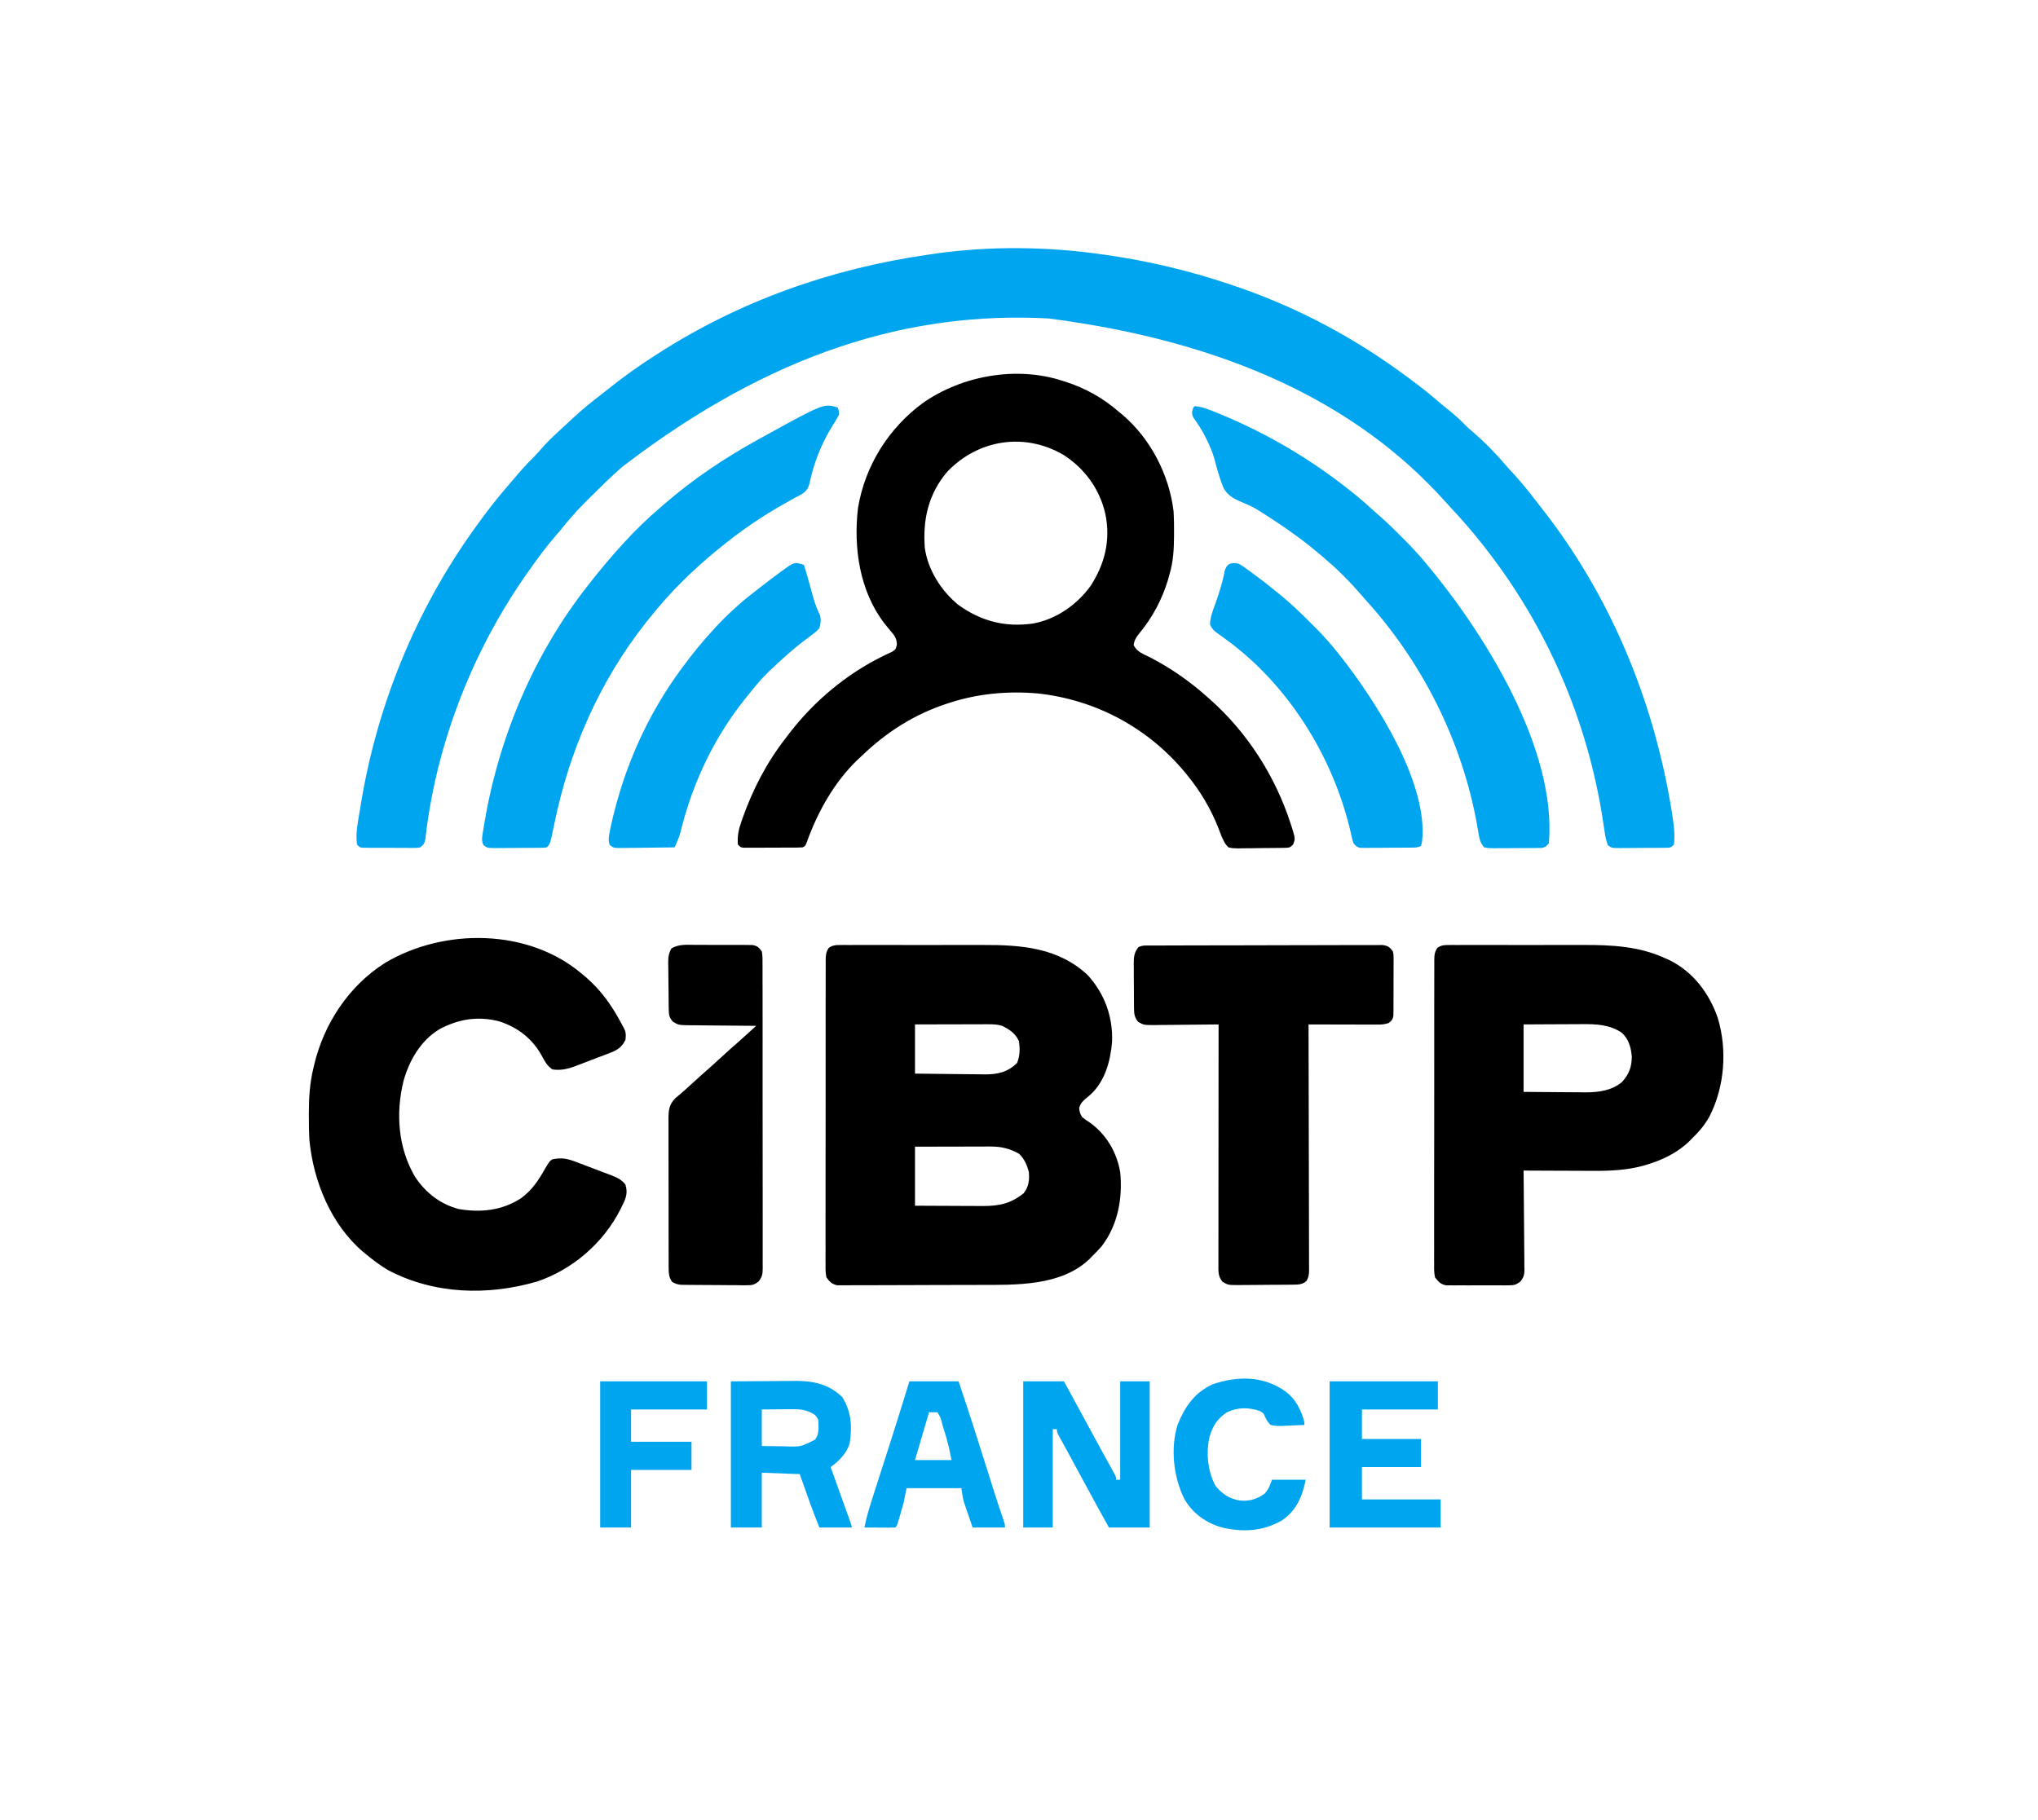
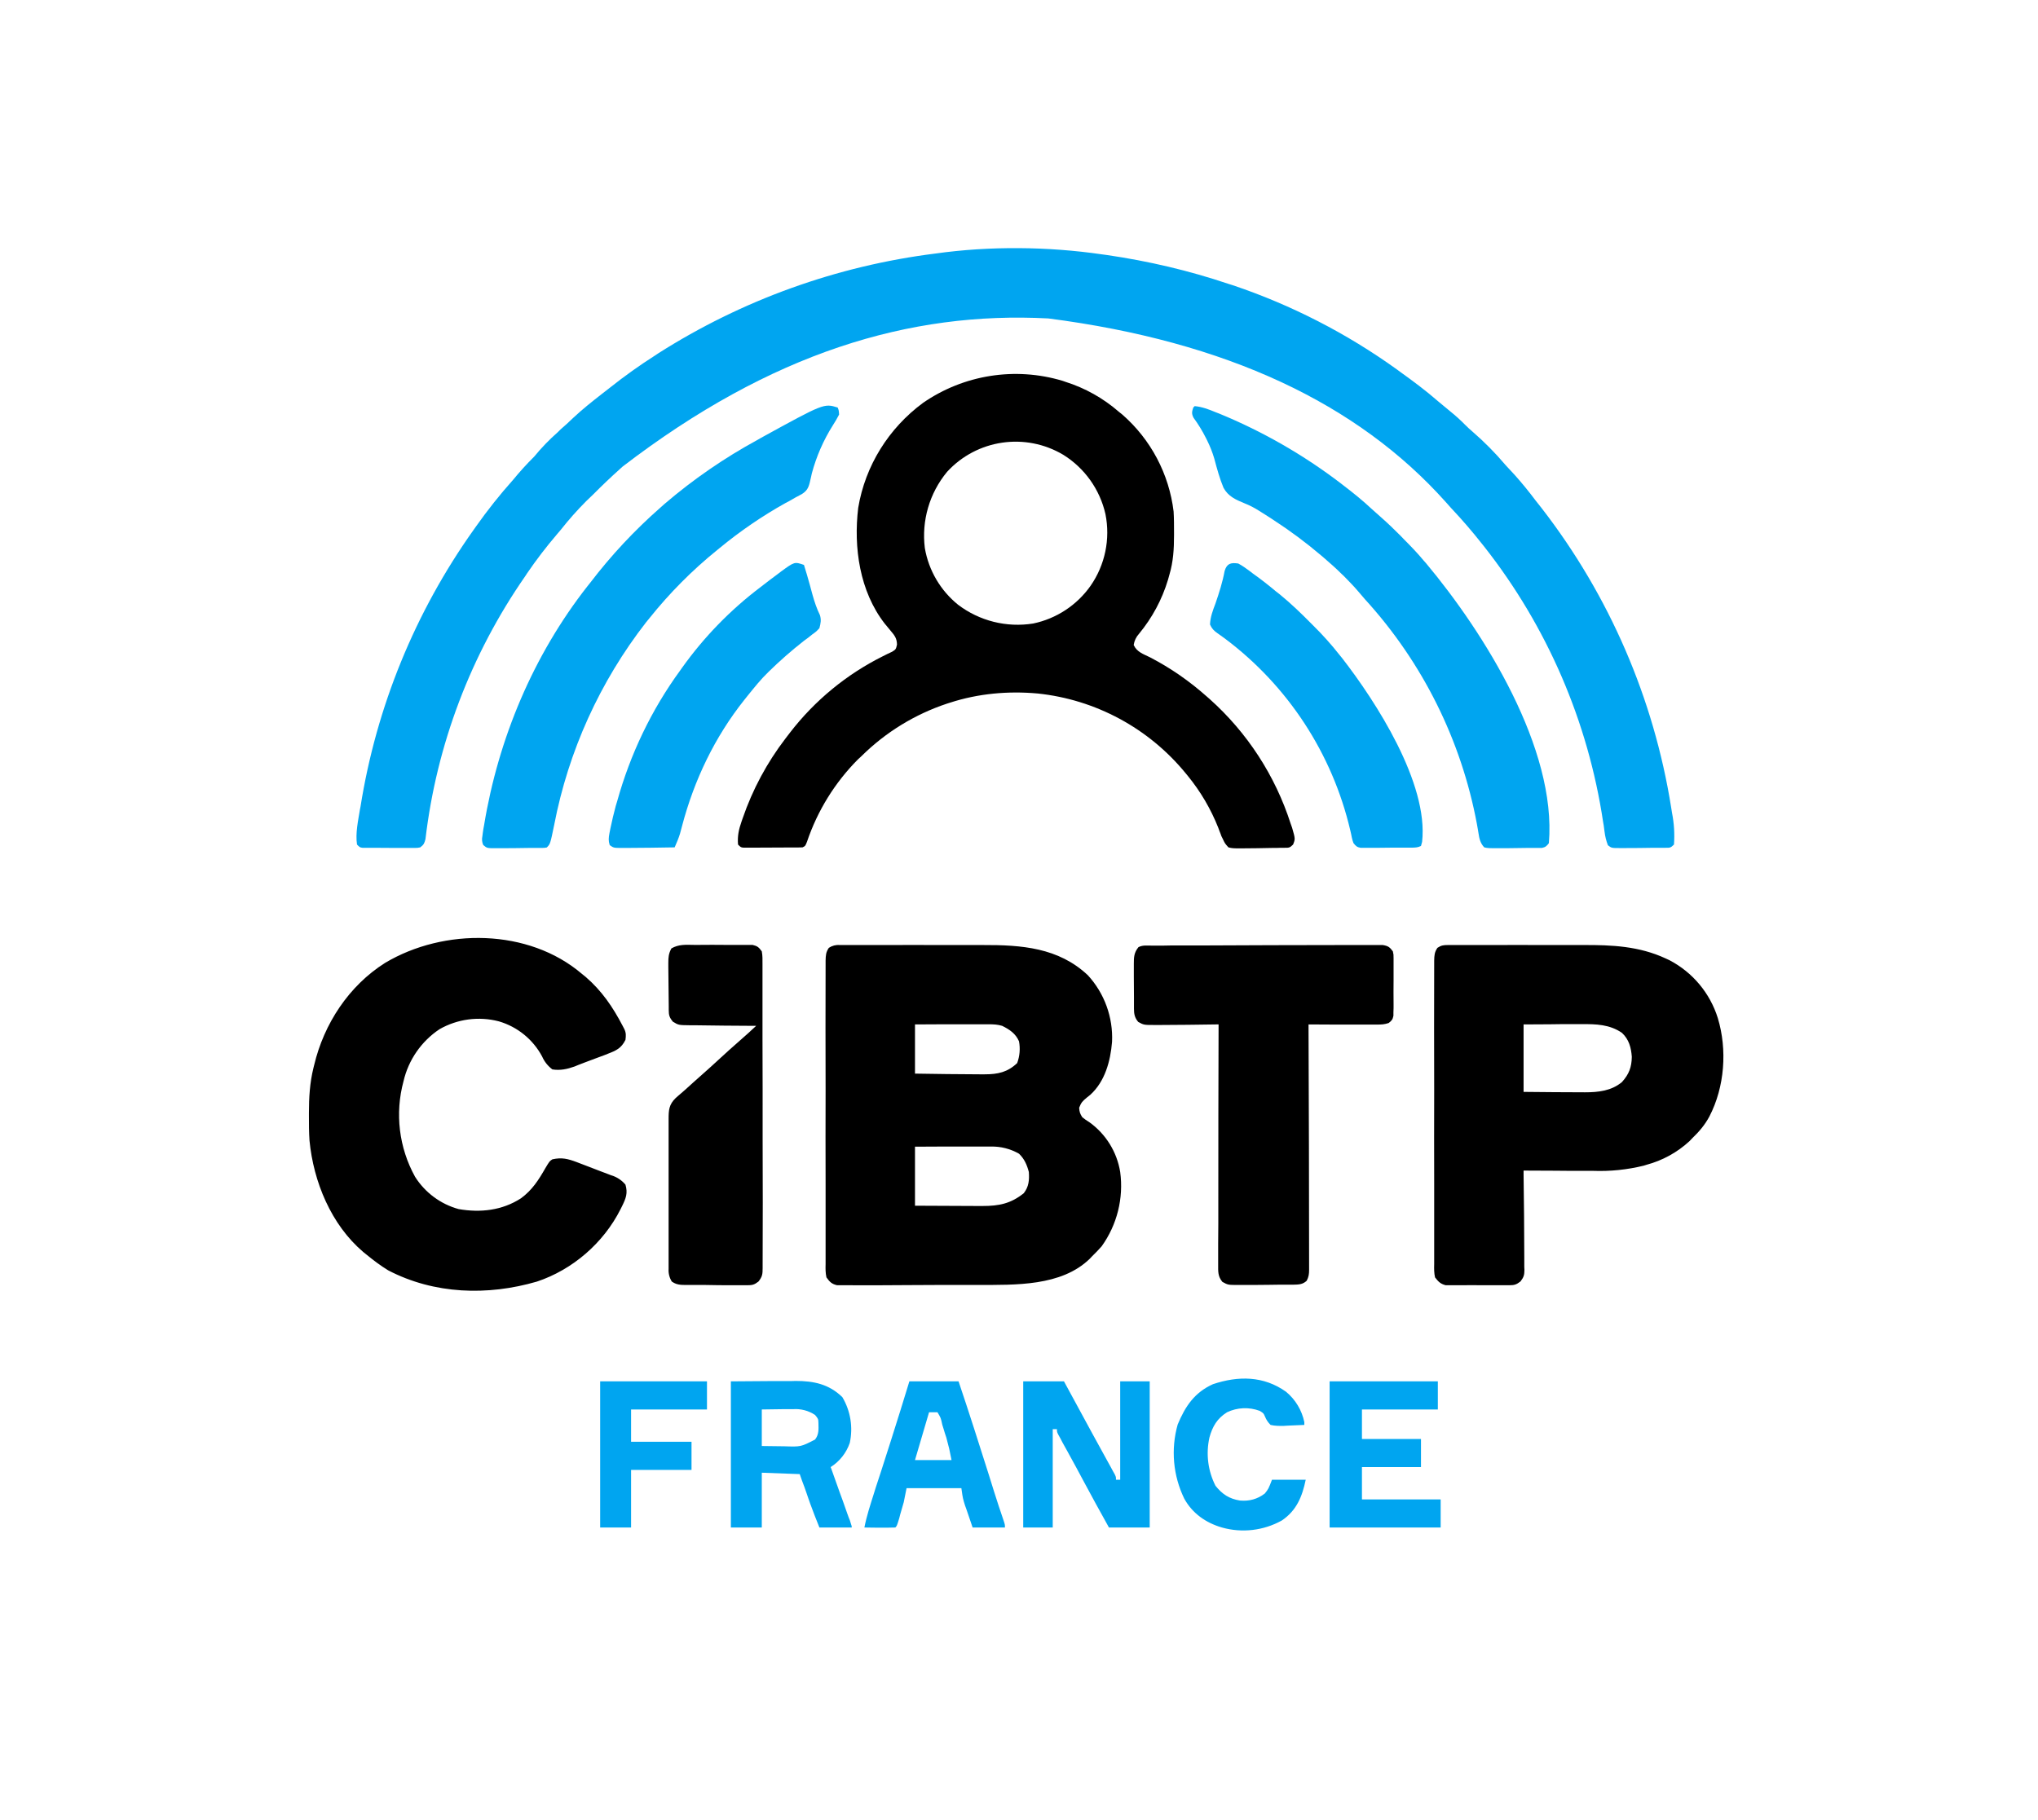
<svg xmlns="http://www.w3.org/2000/svg" viewBox="0 0 1450 1295">
-   <path d="m784 181 3.701.52c29.434 4.251 58.105 11.039 86.299 20.48l3.224 1.07C918.712 216.967 958.494 237.466 994 263l2.312 1.656c9.205 6.618 18.197 13.381 26.758 20.817 2.887 2.49 5.833 4.889 8.805 7.277a117.374 117.374 0 0 1 10.477 9.598c1.668 1.672 3.407 3.189 5.21 4.714a217.024 217.024 0 0 1 23.75 23.973c2.083 2.425 4.263 4.749 6.438 7.09 5.245 5.76 10.045 11.801 14.786 17.979a606.397 606.397 0 0 0 4.487 5.724c48.344 61.534 79.218 135.802 91.915 212.797l.64 3.823c1.166 7.422 2.291 15.037 1.422 22.552-2.38 2.38-2.888 2.258-6.127 2.29l-2.579.04-2.79.006-2.862.02c-2 .01-4 .015-6 .015-3.064.004-6.127.04-9.19.078-1.942.006-3.882.01-5.823.012l-2.784.043c-6.257-.045-6.257-.045-8.862-2.08-1.303-3.213-1.839-6.236-2.342-9.67l-.68-4.43-.35-2.35C1129.877 513.408 1100.799 445.924 1056 389l-1.58-2.013a377.81 377.81 0 0 0-21.997-25.462 252.84 252.84 0 0 1-4.091-4.505c-62.474-69.857-155.42-114.113-282.516-130.422C647.282 221.372 548.812 250.87 443 332l-2.174 1.913c-6.47 5.74-12.654 11.729-18.767 17.843a1330.957 1330.957 0 0 1-4.87 4.83c-6.517 6.483-12.462 13.21-18.189 20.414a272.27 272.27 0 0 1-2.828 3.285c-7.676 8.803-14.49 18.142-21.172 27.715l-1.34 1.913c-38.165 54.871-63.604 120.708-71.026 187.257-.696 3.105-1.18 3.916-3.634 5.83-1.98.374-1.98.374-4.256.372l-2.589.02-2.784-.029-2.865.002a843.197 843.197 0 0 1-5.994-.029c-3.066-.023-6.131-.02-9.198-.014-1.939-.005-3.878-.012-5.818-.021l-2.79.003-2.58-.03-2.273-.013C256 603 256 603 254 601c-1.19-8.19.818-16.868 2.125-24.938l.337-2.115C267.81 503.187 295.286 435.303 337 377l1.747-2.445c6.923-9.647 14.05-19.018 21.866-27.957 1.5-1.728 2.978-3.474 4.453-5.223 4.816-5.698 9.634-11.272 15.014-16.452 1.826-1.829 3.496-3.718 5.166-5.689 3.6-4.144 7.469-7.893 11.504-11.609l2.126-1.972c1.4-1.296 2.803-2.591 4.207-3.884a757.35 757.35 0 0 0 4.91-4.574c6.399-5.944 13.123-11.343 20.037-16.666a621.453 621.453 0 0 0 6.232-4.916c10.232-8.119 20.733-15.58 31.738-22.613l2.416-1.557c58.219-37.398 123.181-60.27 191.502-70.142 1.918-.277 3.835-.563 5.751-.849 38.36-5.484 79.99-4.975 118.331.548Z" fill="#00A5F0" />
-   <path d="m756 271 2.061.65c14.23 4.582 26.623 11.536 37.939 21.35l2.45 2.012C818.61 312.134 831.867 337.776 835 364c.288 4.92.334 9.822.313 14.75l-.006 2.011c-.045 9.797-.478 18.811-3.307 28.239l-.996 3.621c-4.265 14.182-11.18 26.993-20.637 38.383-2.138 2.685-3.318 4.646-3.8 8.066 2.366 4.838 6.798 6.316 11.495 8.618 15.088 7.81 28.274 17.02 40.938 28.312.52.46 1.042.918 1.578 1.391 26.84 23.708 46.699 54.797 57.735 88.859l.897 2.759c2.396 7.91 2.396 7.91.79 11.991-2.39 2.39-2.943 2.264-6.203 2.322l-2.63.058-2.847.026-2.922.035c-2.043.019-4.085.032-6.128.04-3.126.019-6.25.08-9.375.144-1.984.013-3.967.024-5.95.031l-2.835.075c-2.509-.017-4.682-.095-7.11-.731-2.521-2.807-2.521-2.807-4-6l-.954-1.988-.651-1.754-.777-2.017-.806-2.116C861.4 575.522 854.255 563.368 845 552l-1.403-1.727c-26.27-32.105-63.954-52.403-105.296-56.806-20.984-1.872-42.21.059-62.301 6.533l-2.188.702C650.46 508.342 630.605 521.01 613 538l-2.582 2.39c-16.488 15.684-28.599 37.147-36.23 58.485C573 602 573 602 571 603c-1.409.1-2.822.138-4.234.145l-2.65.02-2.866.003-2.937.01c-2.05.005-4.102.007-6.153.007-3.147.002-6.294.02-9.441.04-1.99.003-3.98.005-5.969.005l-2.866.022-2.65-.01-2.337.005C527 603 527 603 525 601c-.47-6.018.501-10.729 2.5-16.375l.813-2.352c7.23-20.399 17.107-39.575 30.43-56.658a261.591 261.591 0 0 0 3.25-4.287c17.382-22.478 40.424-41.813 65.995-54.32l3.574-1.758 3.13-1.422c2.61-1.726 2.61-1.726 3.425-5.152-.143-4.506-1.677-6.521-4.554-9.738a395.35 395.35 0 0 1-2.797-3.434l-1.42-1.761c-17.813-23.068-22.228-54.139-18.877-82.368 4.99-29.946 21.724-56.661 46.156-74.625 27.932-19.57 66.72-26.42 99.375-15.75Zm-82.16 64.816C660.472 351.682 656.45 369.798 658 390c2.202 15.582 11.59 30.334 23.625 40.277 16.247 11.784 33.488 16.259 53.473 13.426 16.59-3.164 30.998-13.246 40.84-26.765 10.172-15.692 14.317-32.616 10.521-51.156-4.045-17.705-14.562-32.299-29.834-42.094-27.695-16.18-60.71-11.03-82.785 12.128Zm-76.4 336.676 3.35-.034 3.663.024 3.87-.02c3.505-.02 7.01-.012 10.515 0 3.686.01 7.371.001 11.056-.005 6.205-.007 12.41.002 18.615.022 7.126.021 14.252.014 21.379-.008 6.146-.018 12.291-.02 18.437-.01 3.657.006 7.315.007 10.972-.006 27.451-.087 53.787 1.892 74.703 21.545 11.942 13.273 17.86 29.482 17.219 47.363-1.134 13.66-5.032 28.24-15.567 37.758l-2.465 2.066c-2.895 2.452-4.05 3.436-5.375 7.063.203 2.973.6 4.257 2.188 6.75 2.354 1.863 2.354 1.863 5.125 3.625 11.843 8.406 19.34 21.032 21.875 35.375 1.822 18.715-1.57 37.683-13.207 52.883-2.176 2.483-4.427 4.815-6.793 7.117l-1.566 1.664c-20.324 19.846-53.192 18.664-79.344 18.703-2.15.004-4.3.01-6.45.017-7.513.025-15.027.038-22.542.042-6.986.003-13.971.033-20.957.075-6.026.035-12.052.05-18.078.05-3.588.002-7.175.01-10.763.039-3.987.03-7.974.022-11.96.01l-3.582.044-3.291-.03-2.85.007c-3.895-.924-5.284-2.386-7.617-5.621-.712-3.133-.671-6.18-.628-9.382l-.022-2.875c-.017-3.182 0-6.362.019-9.544-.005-2.28-.013-4.56-.022-6.84-.018-6.194-.005-12.388.014-18.582.017-6.476.008-12.953.003-19.429-.005-10.876.011-21.751.04-32.627.028-11.19.035-22.382.02-33.573-.019-13.486-.017-26.971.002-40.457.007-5.152.006-10.304-.002-15.455-.007-6.064.005-12.127.032-18.19.007-2.228.007-4.457 0-6.685-.009-3.036.007-6.07.03-9.106l-.026-2.69c.052-3.777.108-5.915 2.232-9.112 2.808-1.768 4.44-1.956 7.748-1.96ZM651 729v35c7.644.105 15.286.205 22.93.259 3.56.026 7.12.061 10.68.118 4.097.065 8.192.09 12.288.111l3.821.078c9.154.003 16.219-1.6 22.906-8.129 2.069-5.171 2.1-9.946 1.375-15.437-2.418-5.542-6.694-8.399-12-11-3.302-1.037-6.327-1.121-9.778-1.114h-3.518l-3.782.016-3.884.005c-3.4.003-6.8.013-10.2.024-3.472.01-6.944.015-10.416.02-6.807.01-13.615.03-20.422.049Zm0 87v42c7.4.042 14.8.082 22.2.104 3.447.01 6.894.024 10.34.047 3.965.026 7.93.036 11.894.044l3.703.032c11.666.001 20.112-1.72 29.238-9.165 3.598-4.566 4.113-9.396 3.625-15.062-1.312-5.017-3.193-9.393-7-13-6.551-3.638-12.59-5.13-20.075-5.114h-3.64l-3.898.016-4.014.005c-3.51.003-7.02.013-10.53.024-3.586.01-7.173.015-10.759.02-7.028.01-14.056.03-21.084.049Zm379.168-143.508 3.167-.034 3.46.024 3.658-.02c3.313-.015 6.626-.012 9.939 0 3.486.01 6.972.001 10.458-.005 5.871-.007 11.742.002 17.613.022 6.737.021 13.473.014 20.21-.008 5.814-.018 11.627-.02 17.44-.01 3.459.006 6.917.007 10.375-.006 20.378-.054 39.761.883 58.512 9.545l2.812 1.266c16.928 8.367 28.321 23.628 34.38 41.187 6.82 22.575 4.859 49.05-5.919 70.005-3.287 5.973-7.348 10.83-12.273 15.542l-2.043 2.102c-8.528 8.288-19.235 13.387-30.52 16.773l-1.923.579c-11.848 3.262-23.88 3.837-36.1 3.741a2825.985 2825.985 0 0 1-15.507-.058c-3.828-.02-7.657-.03-11.485-.04-7.474-.02-14.948-.055-22.422-.097l.034 2.852c.101 8.872.176 17.744.225 26.616.026 4.562.062 9.123.118 13.684.055 4.403.084 8.805.097 13.208.01 1.679.028 3.358.055 5.036.036 2.354.04 4.706.039 7.06l.054 2.099c-.04 3.711-.572 5.378-2.823 8.376-3.077 2.274-4.387 2.7-8.153 2.716l-3.165.048-3.387-.03-3.508.014a746.98 746.98 0 0 1-7.333-.027c-3.74-.027-7.477 0-11.218.032-2.376-.004-4.752-.01-7.129-.02l-3.387.03-3.165-.047-2.774-.012c-3.817-.94-5.168-2.545-7.58-5.635-.729-3.128-.671-6.182-.628-9.382l-.022-2.875c-.017-3.182 0-6.362.019-9.544-.005-2.28-.013-4.56-.022-6.84-.018-6.194-.005-12.388.014-18.582.017-6.476.008-12.953.003-19.429-.005-10.876.011-21.751.04-32.627.028-11.19.035-22.382.02-33.573-.019-13.486-.017-26.971.002-40.457.007-5.152.006-10.304-.002-15.455-.007-6.064.005-12.127.032-18.19.007-2.228.007-4.457 0-6.685-.009-3.036.007-6.07.03-9.106l-.026-2.69c.052-3.788.103-5.913 2.25-9.112 2.724-1.728 4.244-1.956 7.458-1.96ZM1084 729v48c7.347.07 14.693.129 22.04.165 2.495.015 4.99.035 7.486.061 3.602.037 7.204.054 10.806.067 1.103.015 2.205.03 3.341.047 9.454.002 18.822-1.117 26.327-7.34 5.059-5.62 6.883-10.512 7-18-.543-6.601-2.092-12.34-7-17-8.727-5.961-18.38-6.288-28.594-6.195l-3.598.008c-3.77.011-7.538.036-11.308.062-2.565.01-5.13.02-7.695.027-6.269.02-12.537.06-18.805.098Zm-670-36 2.598 2.145C428.246 705.137 435.976 716.557 443 730l1.227 2.29c1.234 2.73 1.128 4.752.773 7.71-3.03 6.023-6.592 7.645-12.605 9.867-.84.325-1.678.65-2.542.983-1.77.68-3.545 1.35-5.323 2.011a563.907 563.907 0 0 0-8.071 3.1c-1.729.658-3.459 1.315-5.19 1.969l-2.406.937c-5.249 1.922-10.262 3.004-15.863 2.133-3.57-2.515-5.266-5.407-7.25-9.188-6.702-12.547-17.456-20.91-30.89-25.085-14.886-3.783-28.646-1.57-42.114 5.628-13.392 8.02-21.55 22.217-25.676 36.97-5.606 22.984-3.89 47.388 8.215 68.116 7.619 11.368 17.654 19.244 30.93 22.899 15.614 2.723 31.047 1.128 44.52-7.672 7.948-5.852 12.492-12.917 17.285-21.375 3.035-5.047 3.035-5.047 4.98-6.293 6.728-1.452 11.058-.43 17.39 2.043l2.628.984a639.34 639.34 0 0 1 5.456 2.087 716.375 716.375 0 0 0 8.346 3.154c1.774.673 3.548 1.348 5.32 2.025l2.513.941c4.225 1.654 7.51 3.057 10.347 6.766 1.822 6.106.3 9.844-2.438 15.25l-1.11 2.26c-12.08 23.936-34.02 42.959-59.452 51.49-35.067 10.165-73.05 9.095-105.758-8.09-5.441-3.206-10.368-6.905-15.242-10.91l-2.617-2.117c-22.77-19.365-35.343-50.037-38.217-79.319-.377-5.828-.41-11.663-.416-17.501l-.002-2.086c.017-10.914.636-21.35 3.252-31.977l.472-2.046c6.949-29.468 24.762-56.493 50.527-72.762C315.866 660.25 375.962 660.614 414 693Zm404.857-20.147 2.162-.011c2.403-.011 4.806-.015 7.209-.019l5.154-.02c4.675-.017 9.351-.028 14.027-.036l8.757-.018c9.127-.019 18.254-.033 27.381-.041 10.547-.01 21.094-.036 31.641-.077 8.146-.03 16.29-.045 24.436-.048 4.869-.002 9.737-.011 14.605-.036 4.578-.024 9.156-.028 13.735-.018 1.682 0 3.364-.006 5.045-.02a511.93 511.93 0 0 1 6.88.003l3.891-.007c3.775.58 4.954 1.48 7.22 4.495.501 2.283.501 2.283.502 4.813l.028 2.882-.034 3.09.005 3.19a777.462 777.462 0 0 1-.034 6.67c-.03 3.408-.021 6.815-.008 10.224-.006 2.16-.015 4.32-.025 6.479l.008 3.096-.038 2.873-.016 2.527c-.48 2.67-1.253 3.525-3.388 5.156-3.053 1.018-5.103 1.121-8.298 1.114h-3.275l-3.532-.016-3.62-.005c-3.82-.005-7.642-.018-11.463-.03-2.587-.006-5.175-.01-7.763-.014-6.35-.011-12.7-.028-19.049-.049l.008 2.8c.067 22.467.116 44.933.147 67.4.016 10.865.037 21.73.071 32.594.03 9.468.05 18.936.056 28.404.004 5.014.013 10.03.035 15.044.02 4.718.027 9.435.022 14.153.001 1.734.007 3.467.019 5.2.015 2.364.011 4.727.003 7.09l.026 2.088c-.028 2.988-.255 4.99-1.722 7.622-2.913 2.808-5.853 2.74-9.7 2.782l-3.105.039-3.352.022-3.449.025c-2.41.014-4.818.024-7.227.032-3.686.017-7.37.061-11.055.105-2.34.01-4.68.019-7.02.026l-3.34.053c-7.628-.022-7.628-.022-11.59-2.318-3.281-3.88-2.95-7.375-2.947-12.28l-.003-2.21c-.001-2.45.004-4.9.01-7.351l-.001-5.263c0-4.768.006-9.536.013-14.305.006-4.98.006-9.961.008-14.942.003-9.435.011-18.87.021-28.304.011-10.74.017-21.48.022-32.22.01-22.095.028-44.19.05-66.286l-2.016.027c-6.927.088-13.854.149-20.78.193-2.586.02-5.17.047-7.756.082-3.716.048-7.43.071-11.147.089l-3.501.062c-8.005.002-8.005.002-12.006-2.29-2.535-3.057-2.92-5.531-2.955-9.371l-.03-2.56-.012-2.755-.017-2.844c-.01-1.985-.016-3.97-.02-5.956-.01-3.033-.041-6.066-.073-9.099l-.015-5.789-.038-2.743c.017-4.823.168-8.158 3.366-12.046 2.945-1.473 5.568-1.136 8.857-1.147Z" />
-   <path d="M850 289c5.302.487 9.926 2.332 14.813 4.313l2.608 1.053C898.441 307.132 927.35 323.654 954 344l1.82 1.382c7.113 5.426 13.939 11.03 20.485 17.134a247.492 247.492 0 0 0 6.418 5.691c4.82 4.204 9.329 8.698 13.84 13.23l2.458 2.448c4.867 4.874 9.533 9.854 13.979 15.115l1.55 1.833c41.434 49.485 93.132 131.86 87.45 199.167-1.542 2.036-2.446 2.89-4.973 3.394l-2.267.026-2.579.048h-2.775l-2.858.024c-1.993.01-3.987.013-5.981.009-3.056-.001-6.11.04-9.165.085-1.936.005-3.872.008-5.808.008l-2.775.05c-2.375-.027-4.507-.103-6.819-.644-2.797-3.048-3.457-6.172-4.105-10.191l-.529-3.069-.553-3.303c-10.792-59.438-39.045-115.53-79.708-160.113a268.134 268.134 0 0 1-5.418-6.199c-3.078-3.529-6.323-6.87-9.625-10.188l-1.448-1.462c-4.038-4.02-8.292-7.764-12.614-11.475l-1.924-1.657C929.239 386.076 917.94 377.786 906 370l-2.105-1.375a726.184 726.184 0 0 0-5.957-3.813l-1.935-1.253c-3.471-2.193-6.852-3.959-10.683-5.45-6.148-2.544-11.542-4.863-14.857-10.915-2.775-6.803-4.63-13.86-6.522-20.948-1.293-4.459-3.034-8.58-5.066-12.746l-.979-2.027c-2.5-5.004-5.45-9.65-8.744-14.176-1.448-2.887-1.146-4.278-.152-7.297l1-1Zm-254 1c.777 2.027.777 2.027 1 5a81.912 81.912 0 0 1-4.438 7.563c-6.622 10.67-11.717 22.13-14.886 34.308l-.614 2.334a97.548 97.548 0 0 0-.989 4.328c-.969 3.968-2.262 5.957-5.616 8.096-1.475.81-2.961 1.6-4.457 2.371-1.57.882-3.14 1.768-4.707 2.656l-2.498 1.39C542.188 367.31 526.691 377.932 512 390l-1.598 1.302C492.57 405.882 476.286 421.92 462 440l-2.285 2.836c-33.404 42.257-54.746 91.488-65.453 144.066-2.798 13.634-2.798 13.634-5.262 16.098-1.853.267-1.853.267-4.127.29l-2.579.04-2.79.006-2.862.02c-2 .01-4 .015-6 .015-3.064.004-6.127.04-9.19.078-1.942.006-3.882.01-5.823.012l-2.784.043c-6.3-.045-6.3-.045-8.956-2.28-.975-2.439-1.124-3.68-.737-6.26l.345-2.408.44-2.619.44-2.78c10.152-61.579 35-120.972 73.623-170.157l1.938-2.484C435.017 395.423 451.385 376.733 470 361l2.82-2.45c20.326-17.574 42.654-32.604 66.18-45.55l2.63-1.46c44.572-24.58 44.572-24.58 54.37-21.54Z" fill="#00A5F0" />
-   <path d="m493.816 672.371 3.784-.007c2.638 0 5.273.012 7.91.04 3.376.033 6.75.027 10.125.008 3.227-.013 6.454.006 9.681.022l3.669-.015 3.408.048 2.996.018c3.529.696 4.476 1.607 6.611 4.515.603 3.08.544 6.124.515 9.255l.02 2.87c.019 3.183.009 6.364-.002 9.547.008 2.278.016 4.556.027 6.834.022 6.194.02 12.388.01 18.582-.005 5.167.002 10.334.01 15.5.018 12.884.011 25.768-.006 38.652-.015 11.19 0 22.38.028 33.57.03 11.489.04 22.978.031 34.467-.005 6.45-.003 12.9.018 19.351.018 6.065.012 12.13-.012 18.195-.005 2.228-.002 4.456.01 6.684.017 3.037.002 6.073-.02 9.111l.035 2.683c-.067 4.405-.245 6.16-3.037 9.747-3.03 2.252-4.445 2.571-8.18 2.551l-3.297.019-3.529-.06-3.65-.006c-2.542-.01-5.084-.032-7.627-.065-3.896-.05-7.79-.061-11.686-.067a4112.8 4112.8 0 0 1-7.412-.049l-3.535-.016-3.287-.049c-.954-.01-1.907-.02-2.889-.032-2.713-.293-4.291-.728-6.535-2.274-1.905-3.069-2.252-5.421-2.26-9.003l-.022-3.054.007-3.333-.015-3.525c-.014-3.85-.013-7.7-.01-11.55l-.01-5.992c-.011-6.28-.012-12.56-.006-18.84.006-6.474-.006-12.949-.027-19.423a4446.56 4446.56 0 0 1-.02-16.688c.001-3.321-.003-6.641-.015-9.962-.013-3.704-.006-7.407.006-11.11l-.023-3.327c.043-6.285.431-10.208 5.016-14.826l1.817-1.492c3.603-3.04 7.1-6.176 10.562-9.375 3.91-3.6 7.859-7.144 11.875-10.625 2.743-2.42 5.434-4.897 8.125-7.375 3.884-3.576 7.8-7.104 11.791-10.559 2.68-2.355 5.317-4.754 7.955-7.156l1.536-1.398L538 730l-2.092-.011c-7.187-.042-14.373-.111-21.56-.197-2.681-.03-5.363-.05-8.045-.063-3.855-.021-7.71-.068-11.565-.12l-3.633-.003c-8.329-.147-8.329-.147-12.339-2.52-2.499-2.952-2.896-4.581-2.959-8.365l-.049-2.68c-.044-4.048-.085-8.095-.108-12.143-.017-2.135-.044-4.27-.082-6.405a708.502 708.502 0 0 1-.091-9.231l-.07-2.886c.014-4.2.252-6.765 2.325-10.478 5.173-3.005 10.206-2.591 16.084-2.527Z" />
-   <path d="M881 401c2.96 1.557 5.579 3.496 8.25 5.5l2.288 1.67c5.615 4.123 11.108 8.373 16.462 12.83l2.684 2.125c7.803 6.332 14.95 13.292 22.066 20.375l1.483 1.468c6.717 6.66 12.93 13.583 18.767 21.032l1.77 2.241c24.125 30.96 61.754 89.13 56.98 130.822L1011 602c-2.284 1.142-3.588 1.138-6.127 1.161l-2.579.03-2.79.012-2.862.017c-2 .01-4 .016-6 .02-3.064.01-6.127.041-9.19.072-1.942.007-3.882.012-5.823.016l-2.784.038-2.589-.01-2.276.011c-2.526-.468-3.395-1.388-4.98-3.367-.704-1.89-.704-1.89-1.176-4.035l-.56-2.423-.577-2.605c-12.656-53.225-44.5-104.265-89.23-136.503l-1.805-1.324a157.06 157.06 0 0 0-3.501-2.485c-2.514-1.84-4.023-3.324-5.253-6.203.16-5.347 2.04-9.988 3.852-14.985 2.693-7.68 5.142-15.122 6.582-23.144 1.537-5.276 4.416-6.131 9.668-5.293Zm-309 1c1.469 4.753 2.878 9.517 4.172 14.32a11201.234 11201.234 0 0 0 1.907 7.058c1.382 5.004 3.016 9.715 5.32 14.384.915 3.408.482 5.842-.399 9.238-2.152 2.371-2.152 2.371-4.938 4.438l-3.035 2.32L572 456c-8.083 6.248-15.594 12.975-23 20-.755.713-1.51 1.426-2.29 2.16-5.386 5.226-10.057 10.96-14.71 16.84l-2.371 2.926c-21.054 26.511-35.757 57.07-44.335 89.739l-.786 2.991-.668 2.62c-1.04 3.372-2.408 6.498-3.84 9.724-6.211.099-12.422.171-18.634.22-2.114.02-4.227.047-6.34.082-3.037.048-6.072.071-9.108.089l-2.87.062c-6.453.002-6.453.002-9.206-2.104-1.114-3.109-.82-5.077-.225-8.322l.64-3.5a274.715 274.715 0 0 1 3.868-15.965l.93-3.403C448.423 536.676 463.47 505.08 484 477c.41-.56.819-1.122 1.24-1.7 14.721-20 31.931-39.28 51.76-54.3 1.353-1.056 2.704-2.113 4.055-3.172A646.084 646.084 0 0 1 554 408l1.724-1.28c9.543-6.964 9.543-6.964 16.276-4.72Zm156 581h29a9517.142 9517.142 0 0 1 20.113 36.985c2.772 5.128 5.56 10.246 8.375 15.35l1.692 3.075c1.068 1.94 2.14 3.877 3.215 5.813l1.437 2.613 1.273 2.298C794 1051 794 1051 794 1053h3v-70h21v104h-29a2200.372 2200.372 0 0 1-18.583-33.925c-3.047-5.68-6.108-11.35-9.202-17.005l-1.827-3.345a2234.873 2234.873 0 0 0-3.477-6.337l-1.56-2.857-1.38-2.513C752 1019 752 1019 752 1017h-3v70h-21V983Zm-208 0 27.25-.188 8.528-.082c2.267-.009 4.534-.017 6.8-.023l3.478-.046c12.952-.005 23.787 2.375 33.256 11.589 6.355 10.355 7.095 20.708 5.25 32.563-2.076 7.474-7.475 12.695-13.562 17.187l.57 1.588a26946.74 26946.74 0 0 1 5.839 16.301l2.182 6.091c1.044 2.911 2.086 5.823 3.128 8.735l.994 2.768.91 2.548.808 2.254C606 1086 606 1086 606 1087h-23c-2.282-5.705-4.527-11.326-6.578-17.102l-1.328-3.73-1.344-3.793-1.39-3.91c-1.122-3.154-2.241-6.31-3.36-9.465l-27-1v39h-22V983Zm22 20v26c4.002.07 8.003.129 12.006.165 1.358.015 2.717.035 4.076.061 11.706.417 11.706.417 21.793-4.789 2.828-3.614 2.515-7.299 2.469-11.734-.163-2.946-.163-2.946-2.469-5.765-5.131-3.458-9.685-4.187-15.805-4.133l-3.906.02-4.039.05A2264.897 2264.897 0 0 0 542 1003Zm404-20h77v20h-54v21h42v20h-42v23h56v20h-79V983Zm-299 0h35c7.527 22.216 14.639 44.552 21.666 66.93a72471.031 72471.031 0 0 0 3.347 10.654 873.644 873.644 0 0 0 7.199 21.908C715 1085 715 1085 715 1087h-23l-3.438-10.063-1.08-3.129-.853-2.53-.873-2.556c-.881-3.173-1.29-6.462-1.756-9.722h-39l-2 10c-.818 3.04-1.657 6.05-2.563 9.063-.22.757-.442 1.514-.67 2.294-1.635 5.511-1.635 5.511-2.767 6.643a83.431 83.431 0 0 1-4.91.098l-2.998-.01-3.154-.025-3.167-.014c-2.59-.012-5.18-.028-7.771-.049 1.627-8.217 4.158-16.1 6.727-24.059l1.413-4.415c1.24-3.873 2.484-7.744 3.73-11.614a18820.1 18820.1 0 0 0 6.607-20.596l.717-2.237c4.378-13.66 8.619-27.358 12.806-41.079Zm14 22-10 34h26c-1.588-8.101-1.588-8.101-3.691-15.973l-.924-3.033-.947-3.057-.96-3.162c-1.099-4.734-1.099-4.734-3.478-8.775h-6Zm253.93-14.625c7.112 5.617 10.852 12.935 13.07 21.625v2c-3.895.233-7.788.375-11.688.5l-3.341.203c-3.176.077-5.883.057-8.971-.703-1.954-1.908-2.96-3.597-4.077-6.078-.874-2.212-.874-2.212-3.61-3.86-8.153-2.615-15.47-2.779-23.313.938-6.958 4.439-10.31 10.047-12.53 17.87-2.487 11.28-1.167 24.374 4.342 34.442 4.814 5.915 9.809 9.24 17.375 10.5 6.633.61 12.472-1.019 17.75-5.062 2.599-3.239 2.599-3.239 5.063-9.75h24c-2.531 12.093-6.473 21.86-17 29-13.567 7.752-27.646 8.479-42.61 4.965-11.418-3.25-20.912-10.035-26.827-20.465-7.72-15.568-9.926-36.102-4.668-52.836C843.283 1000.68 849.952 990.903 863 985c17.996-6.011 35.977-5.992 51.93 5.375ZM427 983h76v20h-54v23h43v20h-43v41h-22V983Z" fill="#00A5F0" />
+   <path d="m784 181 3.7.5c29.4 4.3 58.1 11 86.3 20.5l3.2 1A441.4 441.4 0 0 1 994 263l2.3 1.7c9.2 6.6 18.2 13.3 26.8 20.8l8.8 7.3a117.4 117.4 0 0 1 10.5 9.5c1.6 1.7 3.4 3.2 5.2 4.8a217 217 0 0 1 23.7 24l6.5 7a276 276 0 0 1 14.7 18 606.4 606.4 0 0 0 4.5 5.7 468.2 468.2 0 0 1 92 212.8l.6 3.8a84 84 0 0 1 1.4 22.6c-2.4 2.4-2.9 2.3-6.1 2.3h-8.3a1200 1200 0 0 1-21 .2h-2.8c-6.2 0-6.2 0-8.8-2a40 40 0 0 1-2.4-9.7l-.6-4.5-.4-2.3a416.6 416.6 0 0 0-84.6-196l-1.6-2a377.8 377.8 0 0 0-22-25.5 252.8 252.8 0 0 1-4-4.5c-62.5-69.8-155.5-114-282.6-130.4-98.5-5.2-197 24.3-302.8 105.4l-2.2 2a432.4 432.4 0 0 0-18.7 17.8 1331 1331 0 0 1-5 4.8A233.2 233.2 0 0 0 399 377a272.3 272.3 0 0 1-2.8 3.3A322.7 322.7 0 0 0 375 408l-1.3 2a412.7 412.7 0 0 0-71 187.2c-.8 3-1.2 3.9-3.7 5.8-2 .4-2 .4-4.3.4h-8.2a843.2 843.2 0 0 1-6 0 972.4 972.4 0 0 0-15-.1H257.9c-1.9-.3-1.9-.3-3.9-2.3-1.2-8.2.8-16.9 2.1-25l.4-2A466 466 0 0 1 337 377l1.7-2.4a368.7 368.7 0 0 1 26.4-33.2 216 216 0 0 1 15-16.5 146 146 0 0 1 16.7-17.3l2-2 4.3-3.8a757.4 757.4 0 0 0 4.9-4.6c6.4-6 13.1-11.3 20-16.7a621.5 621.5 0 0 0 6.3-4.9A380 380 0 0 1 466 253l2.4-1.6a478.3 478.3 0 0 1 197.3-71c38.3-5.4 80-5 118.3.6Z" fill="#00A5F0" />
+   <path d="m756 271 2 .7a106.6 106.6 0 0 1 38 21.3l2.5 2a108.9 108.9 0 0 1 36.5 69c.3 5 .3 9.8.3 14.8v2c0 9.8-.5 18.8-3.3 28.2l-1 3.6c-4.3 14.2-11.2 27-20.6 38.4a15 15 0 0 0-3.8 8c2.3 5 6.8 6.4 11.5 8.7 15 7.8 28.2 17 40.9 28.3l1.6 1.4a201.7 201.7 0 0 1 57.7 88.8l1 2.8c2.3 8 2.3 8 .7 12-2.4 2.4-3 2.3-6.2 2.3h-2.6l-2.9.1h-2.9a1138 1138 0 0 1-21.5.3h-2.8c-2.5 0-4.7 0-7.1-.7-2.5-2.8-2.5-2.8-4-6l-1-2-.6-1.7-.8-2-.8-2.2A139.8 139.8 0 0 0 845 552l-1.4-1.7a157.2 157.2 0 0 0-105.3-56.8c-21-1.9-42.2 0-62.3 6.5l-2.2.7A156.6 156.6 0 0 0 613 538l-2.6 2.4a152.1 152.1 0 0 0-36.2 58.5C573 602 573 602 571 603l-4.2.1h-8.5a2523.4 2523.4 0 0 1-21.6.1H529c-1.9-.2-1.9-.2-3.9-2.2-.5-6 .5-10.7 2.5-16.4l.8-2.3a200 200 0 0 1 30.4-56.7 261.6 261.6 0 0 0 3.3-4.3 191.2 191.2 0 0 1 66-54.3l3.6-1.8 3-1.4c2.7-1.7 2.7-1.7 3.5-5.1-.1-4.5-1.7-6.5-4.5-9.8a395.4 395.4 0 0 1-2.8-3.4l-1.5-1.8c-17.8-23-22.2-54.1-18.8-82.3 5-30 21.7-56.7 46.1-74.7A116 116 0 0 1 756 271Zm-82.2 64.8A71.3 71.3 0 0 0 658 390a66.2 66.2 0 0 0 23.6 40.3 70 70 0 0 0 53.5 13.4 66.6 66.6 0 0 0 40.8-26.8 66.5 66.5 0 0 0 10.6-51.1 67.2 67.2 0 0 0-29.9-42.1 66.2 66.2 0 0 0-82.8 12.1Zm-76.4 336.7h32.4a4278 4278 0 0 1 40 0 4046.7 4046.7 0 0 1 29.5 0c27.4-.1 53.8 1.8 74.7 21.5a65.7 65.7 0 0 1 17.2 47.4c-1.1 13.6-5 28.2-15.5 37.7l-2.5 2c-3 2.5-4 3.5-5.4 7.2.2 3 .6 4.2 2.2 6.7 2.4 1.9 2.4 1.9 5.1 3.6A54.3 54.3 0 0 1 797 834a73.8 73.8 0 0 1-13.2 52.9 123 123 0 0 1-6.8 7.1l-1.6 1.7c-20.3 19.8-53.2 18.6-79.3 18.7a4622.5 4622.5 0 0 0-50 .1 3112.6 3112.6 0 0 1-40.8.1h-9.7c-3.9-.9-5.3-2.4-7.6-5.6-.7-3.1-.7-6.2-.6-9.4v-2.9a843.4 843.4 0 0 1 0-16.3v-38.1a10436.5 10436.5 0 0 1 0-66.2 14357.6 14357.6 0 0 1 0-89.8v-2.7c.1-3.8.2-6 2.3-9.1a12 12 0 0 1 7.7-2ZM651 729v35a3437.2 3437.2 0 0 0 45.9.5h3.8c9.2 0 16.2-1.5 23-8A29 29 0 0 0 725 741c-2.4-5.5-6.7-8.4-12-11-3.3-1-6.3-1.1-9.8-1.1H671.4l-20.4.1Zm0 87v42a8214.3 8214.3 0 0 0 44.4.2h3.7c11.7 0 20.1-1.7 29.3-9.1 3.6-4.6 4-9.4 3.6-15.1-1.3-5-3.2-9.4-7-13a38.6 38.6 0 0 0-20-5.1H672l-21.1.1Zm379.2-143.5h30.6a3829.9 3829.9 0 0 1 37.9 0 3621 3621 0 0 1 27.8 0c20.4-.1 39.7.8 58.5 9.5l2.8 1.3a70 70 0 0 1 34.4 41.2c6.8 22.5 4.9 49-6 70-3.2 6-7.3 10.8-12.2 15.5l-2 2.1a73 73 0 0 1-30.6 16.8l-1.9.6a130.6 130.6 0 0 1-36 3.7 2826 2826 0 0 1-15.6 0l-11.5-.1-22.4-.1v2.9a4541.6 4541.6 0 0 1 .5 58.5v7l.1 2.2c0 3.7-.5 5.3-2.8 8.3-3 2.3-4.4 2.7-8.2 2.7h-10a747 747 0 0 1-7.3 0 711 711 0 0 0-18.4 0h-9.3c-3.8-1-5.2-2.5-7.6-5.6-.7-3.1-.7-6.2-.6-9.4v-2.9a843.4 843.4 0 0 1 0-16.3v-38.1a10436.5 10436.5 0 0 1 0-66.2 14357.6 14357.6 0 0 1 0-89.8v-2.7c.1-3.8.2-6 2.3-9.1 2.7-1.8 4.3-2 7.5-2ZM1084 729v48a4762.8 4762.8 0 0 0 43.7.3c9.4 0 18.8-1 26.3-7.3 5-5.6 6.9-10.5 7-18-.5-6.6-2-12.3-7-17-8.7-6-18.4-6.3-28.6-6.2h-14.9l-7.7.1-18.8.1Zm-670-36 2.6 2.1c11.6 10 19.4 21.5 26.4 34.9l1.2 2.3c1.3 2.7 1.2 4.7.8 7.7-3 6-6.6 7.6-12.6 9.9l-2.5 1-5.4 2a564 564 0 0 0-8 3l-5.2 2-2.4 1c-5.3 1.9-10.3 3-15.9 2.1a22.9 22.9 0 0 1-7.3-9.2 51.1 51.1 0 0 0-30.8-25 56.4 56.4 0 0 0-42.2 5.6 61.1 61.1 0 0 0-25.6 37 91.2 91.2 0 0 0 8.2 68 53.4 53.4 0 0 0 31 23c15.5 2.7 31 1 44.4-7.7 8-5.9 12.5-13 17.3-21.4 3-5 3-5 5-6.3 6.7-1.5 11-.4 17.4 2l2.6 1a639.3 639.3 0 0 1 5.5 2.1 716.4 716.4 0 0 0 8.3 3.2l5.3 2 2.6 1A21 21 0 0 1 445 843c1.8 6.1.3 9.8-2.4 15.3l-1.1 2.2c-12.1 24-34 43-59.5 51.5-35 10.2-73 9.1-105.8-8-5.4-3.3-10.3-7-15.2-11l-2.6-2.1c-22.8-19.4-35.4-50-38.2-79.3-.4-5.9-.4-11.7-.4-17.5V792c0-11 .6-21.4 3.2-32l.5-2c7-29.5 24.7-56.5 50.5-72.8 41.9-25 102-24.6 140 7.8Zm404.9-20.1h9.3l5.2-.1h22.8a22718.8 22718.8 0 0 1 98-.3 1849.5 1849.5 0 0 1 18.8 0 512 512 0 0 1 6.9 0h3.9c3.8.6 5 1.5 7.2 4.5.5 2.3.5 2.3.5 4.8v9.2a777.5 777.5 0 0 1 0 6.6 810.3 810.3 0 0 0 0 16.7v3.1l-.1 3v2.4c-.5 2.7-1.3 3.6-3.4 5.2-3 1-5.1 1.1-8.3 1.1H950l-19-.1v2.8a42062.9 42062.9 0 0 1 .4 169.9v2c0 3-.3 5-1.7 7.7-3 2.8-5.9 2.7-9.7 2.8H910l-7.3.1-11 .1h-10.4c-7.6 0-7.6 0-11.6-2.2-3.3-4-3-7.4-3-12.3V885l.1-14.3v-15A38144.4 38144.4 0 0 1 867 729h-2a3272.4 3272.4 0 0 1-39.7.4h-3.5c-8 0-8 0-12-2.2-2.5-3-3-5.6-3-9.4V709.6a1969.7 1969.7 0 0 1-.1-15V686c0-4.8.1-8.1 3.3-12 3-1.5 5.6-1.1 8.9-1.1Z" />
+   <path d="M850 289c5.3.5 10 2.3 14.8 4.3l2.6 1A381 381 0 0 1 954 344l1.8 1.4c7.1 5.4 14 11 20.5 17.1a247.5 247.5 0 0 0 6.4 5.7c4.8 4.2 9.4 8.7 13.9 13.2l2.4 2.5c4.9 4.9 9.6 9.8 14 15.1l1.6 1.8c41.4 49.5 93 131.9 87.4 199.2-1.5 2-2.4 2.9-5 3.4h-10.5a851.6 851.6 0 0 1-15.1.2h-8.6c-2.4 0-4.5 0-6.8-.6-2.8-3-3.5-6.2-4.1-10.2l-.5-3-.6-3.4a325.9 325.9 0 0 0-79.7-160 268.1 268.1 0 0 1-5.4-6.3c-3-3.5-6.3-6.8-9.6-10.2l-1.5-1.4c-4-4-8.3-7.8-12.6-11.5l-2-1.7a325.9 325.9 0 0 0-34-25.3l-2.1-1.4a726.2 726.2 0 0 0-6-3.8l-1.9-1.2a61 61 0 0 0-10.7-5.5c-6.1-2.5-11.5-4.9-14.8-11-2.8-6.7-4.7-13.8-6.6-20.9a79 79 0 0 0-5-12.7l-1-2a100 100 0 0 0-8.7-14.2c-1.5-2.9-1.2-4.3-.2-7.3l1-1Zm-254 1c.8 2 .8 2 1 5a82 82 0 0 1-4.4 7.6 124.4 124.4 0 0 0-15 34.3l-.5 2.3a97.5 97.5 0 0 0-1 4.3c-1 4-2.3 6-5.6 8.1L566 354l-4.7 2.7-2.5 1.3a315.8 315.8 0 0 0-46.8 32l-1.6 1.3A316.3 316.3 0 0 0 462 440l-2.3 2.8A339.4 339.4 0 0 0 394.3 587c-2.8 13.6-2.8 13.6-5.3 16.1-1.9.3-1.9.3-4.1.3h-8.3a1200 1200 0 0 1-21 .2h-2.8c-6.3 0-6.3 0-9-2.3a10 10 0 0 1-.6-6.2l.3-2.4.4-2.7.5-2.7c10.1-61.6 35-121 73.6-170.2l2-2.5a368 368 0 0 1 50-53.5l2.8-2.5A383.4 383.4 0 0 1 539 313l2.6-1.5C586.2 287 586.2 287 596 290Z" fill="#00A5F0" />
+   <path d="M493.8 672.4h3.8a744.8 744.8 0 0 1 18 0H535.4c3.5.8 4.5 1.7 6.6 4.6.6 3 .5 6.1.5 9.3v19.2a3596.8 3596.8 0 0 1 0 34 14228.4 14228.4 0 0 1 .1 72.3 10153.6 10153.6 0 0 1 0 87.8v2.7c0 4.4-.2 6.2-3 9.7-3 2.3-4.4 2.6-8.2 2.6H521a843.5 843.5 0 0 1-19.3-.2 4112.8 4112.8 0 0 1-7.5 0h-6.8l-2.9-.1c-2.7-.3-4.3-.8-6.5-2.3a15 15 0 0 1-2.3-9v-27.5a6959.7 6959.7 0 0 1 0-38.2 4446.6 4446.6 0 0 1 0-16.7 2544.7 2544.7 0 0 0 0-21v-3.4c0-6.3.3-10.2 5-14.8l1.7-1.5c3.6-3 7.1-6.2 10.6-9.4l11.9-10.6 8.1-7.4a517 517 0 0 1 11.8-10.6l8-7.1 1.5-1.4 3.7-3.4h-2a3522 3522 0 0 1-41.3-.4h-3.6c-8.3-.1-8.3-.1-12.3-2.5-2.5-3-3-4.6-3-8.4V716a2340.8 2340.8 0 0 1-.2-18.5 708.5 708.5 0 0 1-.1-9.2v-3c0-4.1.2-6.7 2.2-10.4 5.2-3 10.2-2.6 16.1-2.5Z" />
+   <path d="M881 401c3 1.6 5.6 3.5 8.3 5.5l2.2 1.7c5.7 4 11.1 8.3 16.5 12.8l2.7 2.1c7.8 6.4 15 13.3 22 20.4l1.5 1.5c6.7 6.6 13 13.6 18.8 21l1.8 2.2c24.1 31 61.7 89.2 57 130.9l-.8 2.9c-2.3 1.1-3.6 1.1-6.1 1.2h-14.3l-9.1.1H968c-2.5-.4-3.4-1.3-5-3.3-.7-1.9-.7-1.9-1.2-4l-.5-2.5-.6-2.6a238.5 238.5 0 0 0-89.2-136.5l-1.8-1.3a157 157 0 0 0-3.5-2.5c-2.6-1.8-4-3.3-5.3-6.2.2-5.3 2-10 3.9-15 2.6-7.6 5-15 6.5-23.1 1.6-5.3 4.4-6.1 9.7-5.3Zm-309 1c1.5 4.8 2.9 9.5 4.2 14.3a11201.2 11201.2 0 0 0 1.9 7c1.4 5 3 9.8 5.3 14.5 1 3.4.5 5.8-.4 9.2-2.2 2.4-2.2 2.4-5 4.4l-3 2.4-3 2.2a300.7 300.7 0 0 0-25.3 22.2c-5.4 5.2-10 11-14.7 16.8l-2.4 3c-21 26.4-35.7 57-44.3 89.7l-.8 3-.7 2.6c-1 3.3-2.4 6.5-3.8 9.7a2314.8 2314.8 0 0 1-34 .4h-3c-6.4 0-6.4 0-9.2-2-1-3.2-.8-5.1-.2-8.4l.7-3.5a274.7 274.7 0 0 1 3.8-16l1-3.3c9.3-33.5 24.4-65.1 44.9-93.2l1.2-1.7a264.3 264.3 0 0 1 55.9-57.5A646 646 0 0 1 554 408l1.7-1.3c9.6-7 9.6-7 16.3-4.7Zm156 581h29a9517.1 9517.1 0 0 1 20.1 37l8.4 15.3 1.7 3.1 3.2 5.8 1.4 2.6 1.3 2.3c.9 1.9.9 1.9.9 3.9h3v-70h21v104h-29a2200.4 2200.4 0 0 1-18.6-34c-3-5.6-6-11.3-9.2-17l-1.8-3.3a2234.9 2234.9 0 0 0-3.5-6.3l-1.5-2.9-1.4-2.5c-1-2-1-2-1-4h-3v70h-21V983Zm-208 0 27.3-.2h15.3l3.5-.1c13 0 23.7 2.3 33.2 11.5a45 45 0 0 1 5.3 32.6A33 33 0 0 1 591 1044l.6 1.6a26946.7 26946.7 0 0 1 5.8 16.3l2.2 6 3.1 8.8 1 2.8 1 2.5.7 2.3c.6 1.7.6 1.7.6 2.7h-23c-2.3-5.7-4.5-11.3-6.6-17.1l-1.3-3.7-1.3-3.8-1.4-4c-1.2-3-2.3-6.2-3.4-9.4l-27-1v39h-22V983Zm22 20v26a1413 1413 0 0 0 16 .2c11.8.4 11.8.4 21.9-4.8 2.8-3.6 2.5-7.3 2.4-11.7-.1-3-.1-3-2.4-5.8a25 25 0 0 0-15.8-4.1h-8a2264.9 2264.9 0 0 0-14.1.2Zm404-20h77v20h-54v21h42v20h-42v23h56v20h-79V983Zm-299 0h35c7.5 22.2 14.6 44.6 21.7 67a72471 72471 0 0 0 3.3 10.6 873.6 873.6 0 0 0 7.2 21.9c.8 2.5.8 2.5.8 4.5h-23l-3.4-10-1.1-3.2-.9-2.5-.8-2.6c-1-3.2-1.3-6.4-1.8-9.7h-39l-2 10-2.6 9-.6 2.4c-1.7 5.5-1.7 5.5-2.8 6.6a83.4 83.4 0 0 1-5 .1h-9.2l-7.8-.1c1.6-8.2 4.2-16.1 6.7-24l1.4-4.5 3.8-11.6a18820.1 18820.1 0 0 0 6.6-20.6l.7-2.2c4.4-13.7 8.6-27.4 12.8-41.1Zm14 22-10 34h26c-1.6-8.1-1.6-8.1-3.7-16l-1-3-.9-3-1-3.2c-1-4.8-1-4.8-3.4-8.8h-6Zm254-14.6a38 38 0 0 1 13 21.6v2l-11.7.5-3.3.2c-3.2 0-6 0-9-.7-2-2-3-3.6-4-6-1-2.3-1-2.3-3.7-4a29.8 29.8 0 0 0-23.3 1c-7 4.4-10.3 10-12.5 17.9a51.2 51.2 0 0 0 4.3 34.4c4.8 6 9.8 9.3 17.4 10.5 6.6.6 12.5-1 17.7-5 2.6-3.3 2.6-3.3 5.1-9.8h24c-2.5 12-6.5 21.9-17 29a56.2 56.2 0 0 1-42.6 5c-11.4-3.3-21-10-26.8-20.5a74.4 74.4 0 0 1-4.7-52.8c5.4-13 12-22.8 25.1-28.7 18-6 36-6 52 5.4ZM427 983h76v20h-54v23h43v20h-43v41h-22V983Z" fill="#00A5F0" />
</svg>
